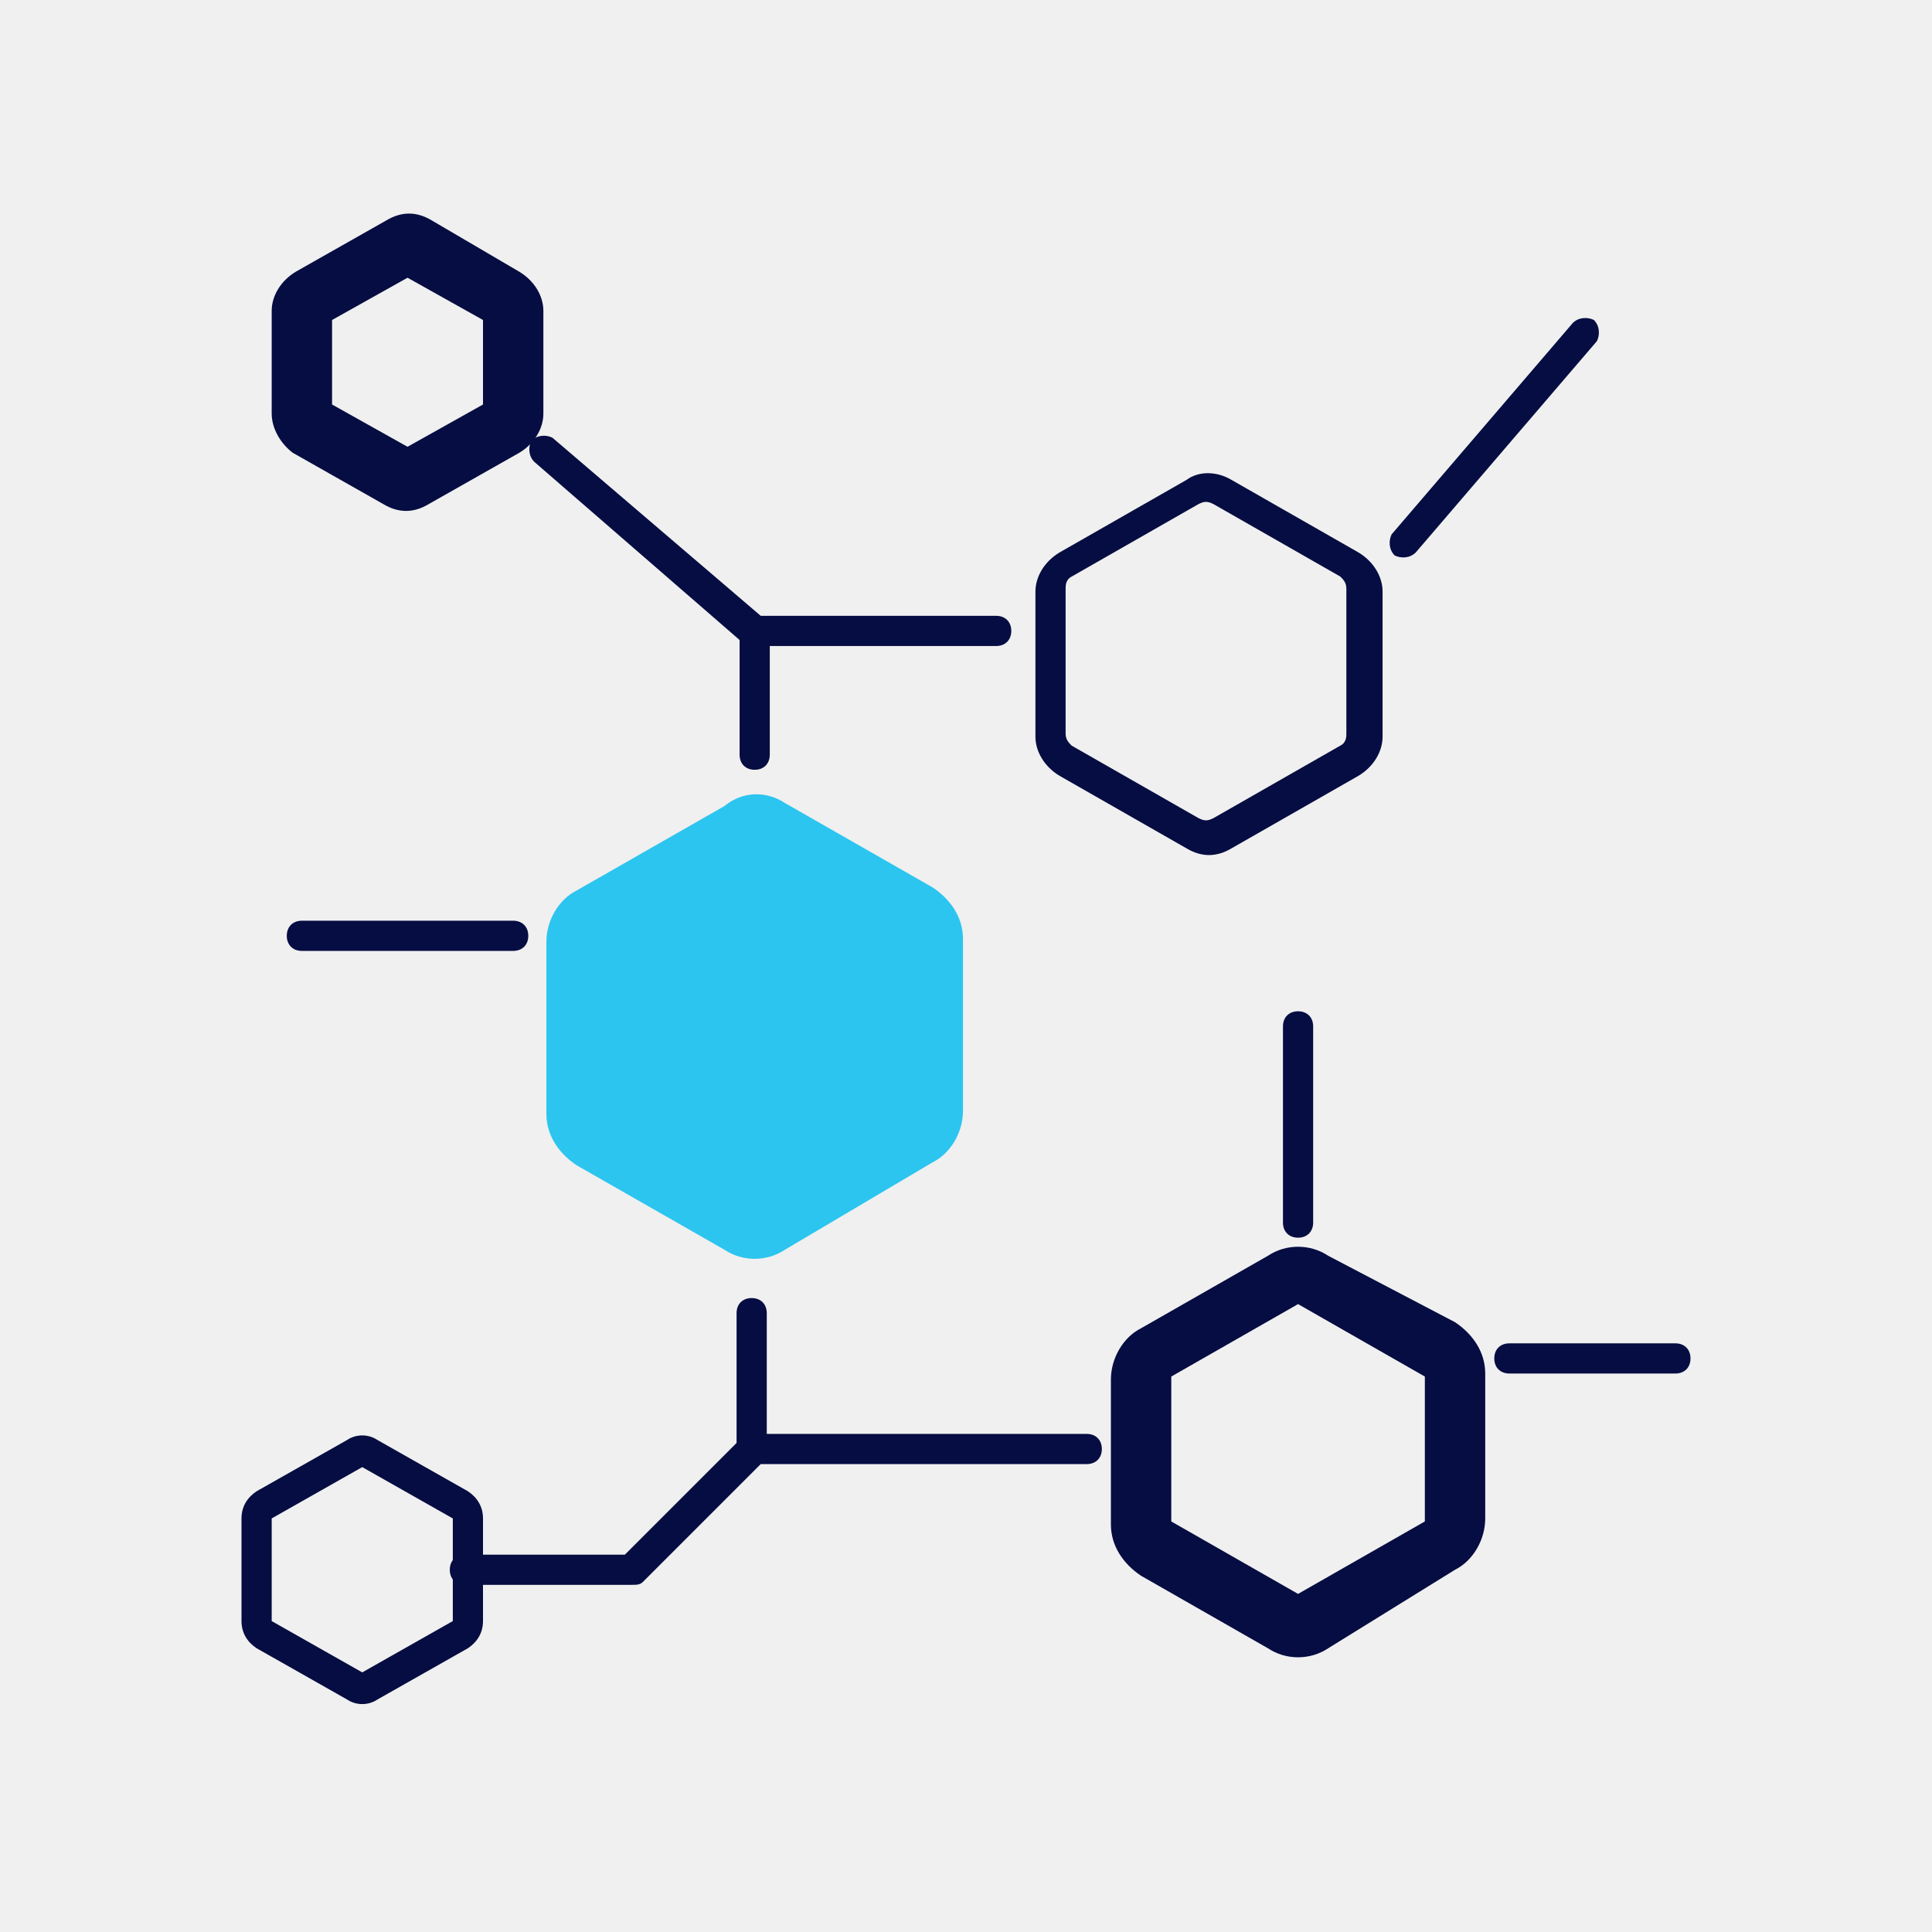
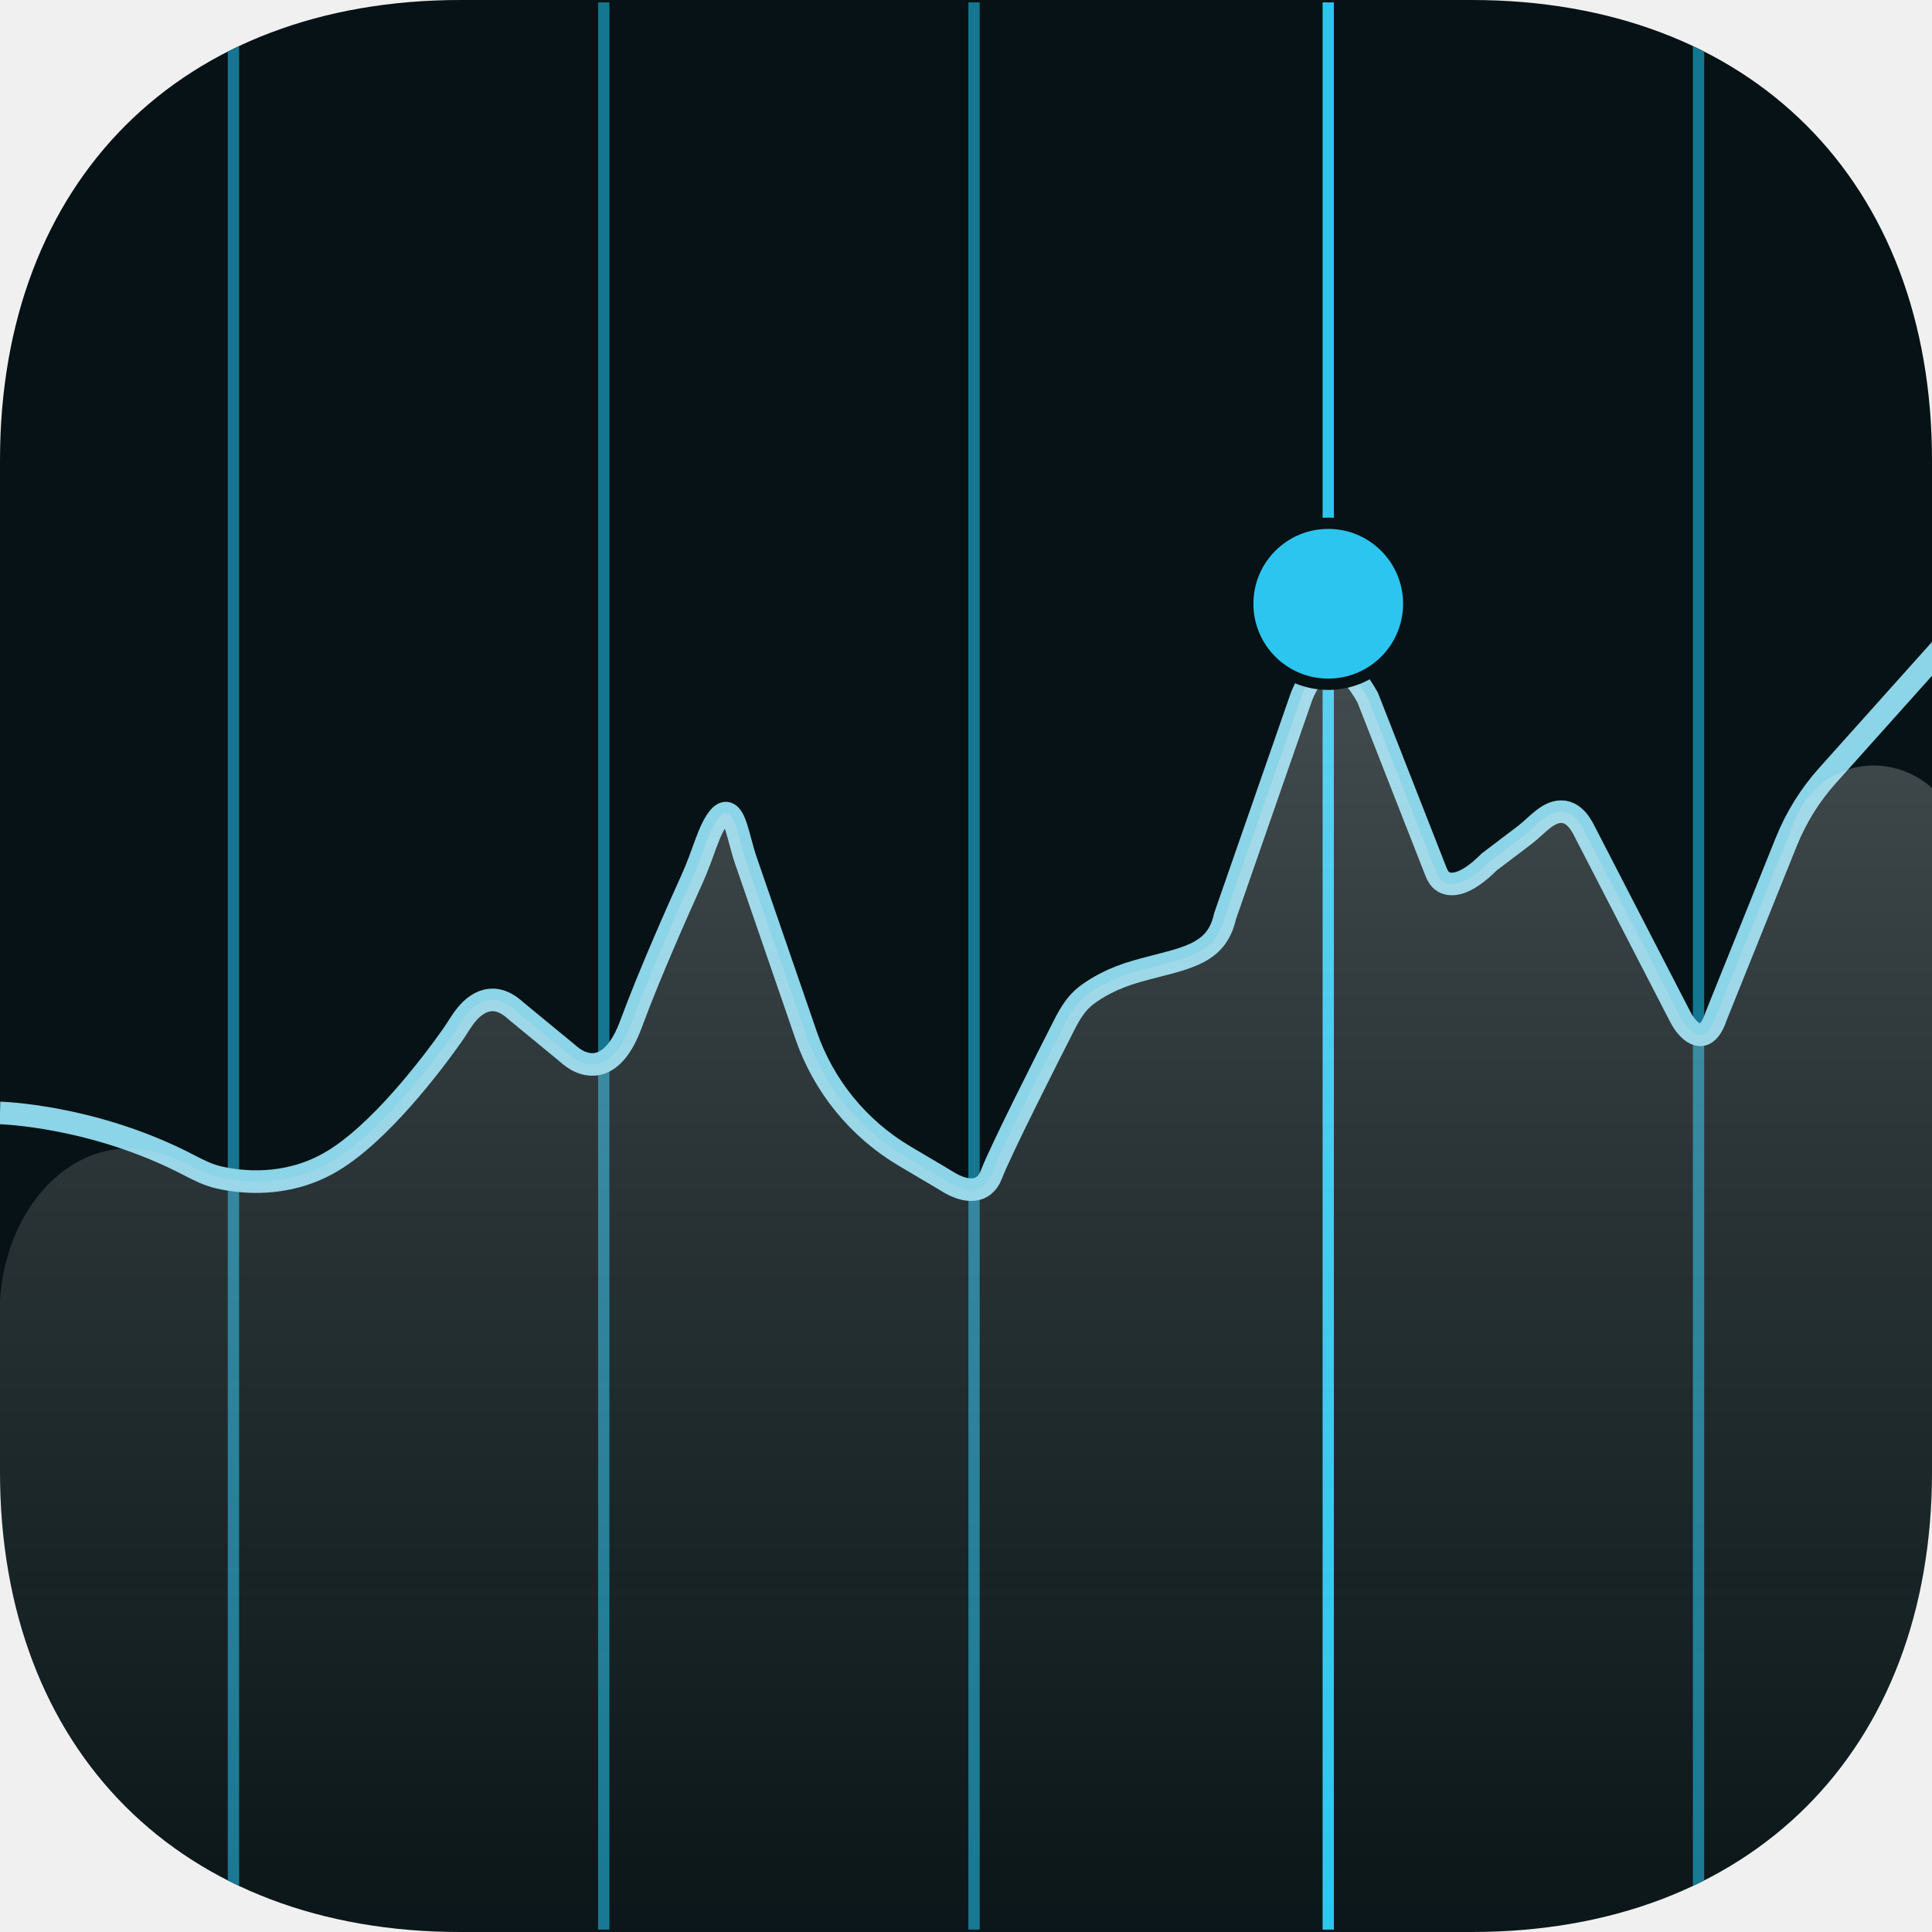
- <svg xmlns="http://www.w3.org/2000/svg" width="800px" height="800px" viewBox="0 0 1024 1024" class="icon" version="1.1" fill="#" stroke="#">
-   <g id="SVGRepo_bgCarrier" stroke-width="0" />
-   <g id="SVGRepo_tracerCarrier" stroke-linecap="round" stroke-linejoin="round" />
-   <g id="SVGRepo_iconCarrier">
-     <path d="M416 425.6l78.4 44.8c9.6 6.4 16 16 16 27.2v91.2c0 11.2-6.4 22.4-16 27.2L416 662.4c-9.6 6.4-22.4 6.4-32 0l-78.4-44.8c-9.6-6.4-16-16-16-27.2v-91.2c0-11.2 6.4-22.4 16-27.2l78.4-44.8c9.6-8 22.4-8 32-1.6z" fill="#2CC5EF" />
-     <path d="M643.2 267.2c-3.2-1.6-4.8-1.6-8 0l-67.2 38.4c-3.2 1.6-3.2 4.8-3.2 6.4v76.8c0 3.2 1.6 4.8 3.2 6.4l67.2 38.4c3.2 1.6 4.8 1.6 8 0l67.2-38.4c3.2-1.6 3.2-4.8 3.2-6.4v-76.8c0-3.2-1.6-4.8-3.2-6.4l-67.2-38.4z m9.6-12.8l67.2 38.4c8 4.8 12.8 12.8 12.8 20.8v76.8c0 8-4.8 16-12.8 20.8l-67.2 38.4c-8 4.8-16 4.8-24 0l-67.2-38.4c-8-4.8-12.8-12.8-12.8-20.8v-76.8c0-8 4.8-16 12.8-20.8l67.2-38.4c6.4-4.8 16-4.8 24 0zM688 691.2l-67.2 38.4v76.8l67.2 38.4 67.2-38.4v-76.8L688 691.2z m83.2 9.6c9.6 6.4 16 16 16 27.2v76.8c0 11.2-6.4 22.4-16 27.2L704 873.6c-9.6 6.4-22.4 6.4-32 0l-67.2-38.4c-9.6-6.4-16-16-16-27.2v-76.8c0-11.2 6.4-22.4 16-27.2l67.2-38.4c9.6-6.4 22.4-6.4 32 0l67.2 35.2zM176 169.6v44.8l40 22.4 40-22.4v-44.8l-40-22.4-40 22.4zM275.2 144c8 4.8 12.8 12.8 12.8 20.8v54.4c0 8-4.8 16-12.8 20.8l-48 27.2c-8 4.8-16 4.8-24 0l-48-27.2c-6.4-4.8-11.2-12.8-11.2-20.8v-54.4c0-8 4.8-16 12.8-20.8l48-27.2c8-4.8 16-4.8 24 0L275.2 144zM192 777.6l-48 27.2v54.4l48 27.2 48-27.2v-54.4l-48-27.2z m8-14.4l48 27.2c4.8 3.2 8 8 8 14.4v54.4c0 6.4-3.2 11.2-8 14.4l-48 27.2c-4.8 3.2-11.2 3.2-16 0l-48-27.2c-4.8-3.2-8-8-8-14.4v-54.4c0-6.4 3.2-11.2 8-14.4l48-27.2c4.8-3.2 11.2-3.2 16 0z" fill="#050D42" />
-     <path d="M403.2 776l-62.4 62.4c-1.6 1.6-3.2 1.6-6.4 1.6h-88c-4.8 0-8-3.2-8-8s3.2-8 8-8h84.8l59.2-59.2v-68.8c0-4.8 3.2-8 8-8s8 3.2 8 8v64H576c4.8 0 8 3.2 8 8s-3.2 8-8 8H403.2z m-11.2-436.8l-108.8-94.4c-3.2-3.2-3.2-8-1.6-11.2 3.2-3.2 8-3.2 11.2-1.6l110.4 94.4H528c4.8 0 8 3.2 8 8s-3.2 8-8 8h-120V400c0 4.8-3.2 8-8 8s-8-3.2-8-8v-60.8zM800 728c-4.8 0-8-3.2-8-8s3.2-8 8-8h88c4.8 0 8 3.2 8 8s-3.2 8-8 8H800z m-49.6-435.2c-3.2 3.2-8 3.2-11.2 1.6-3.2-3.2-3.2-8-1.6-11.2l96-112c3.2-3.2 8-3.2 11.2-1.6 3.2 3.2 3.2 8 1.6 11.2l-96 112zM160 504c-4.8 0-8-3.2-8-8s3.2-8 8-8h112c4.8 0 8 3.2 8 8s-3.2 8-8 8h-112z m536 144c0 4.8-3.2 8-8 8s-8-3.2-8-8V544c0-4.8 3.2-8 8-8s8 3.2 8 8v104z" fill="#050D42" />
+ <svg xmlns="http://www.w3.org/2000/svg" width="171" height="171" viewBox="0 0 171 171" fill="none">
+   <path fill-rule="evenodd" clip-rule="evenodd" d="M130.254 0C154.969 0 171 16.031 171 40.746V130.254C171 154.969 154.969 171 130.254 171H40.746C16.031 171 0 154.969 0 130.254V40.746C0 16.031 16.031 0 40.746 0H130.254Z" fill="#061215" />
+   <mask id="mask0_65_40" style="mask-type:alpha" maskUnits="userSpaceOnUse" x="0" y="0" width="171" height="171">
+     <path fill-rule="evenodd" clip-rule="evenodd" d="M130.254 0C154.969 0 171 16.031 171 40.746V130.254C171 154.969 154.969 171 130.254 171H40.746C16.031 171 0 154.969 0 130.254V40.746C0 16.031 16.031 0 40.746 0H130.254Z" fill="white" />
+   </mask>
+   <g mask="url(#mask0_65_40)">
+     <path d="M53.438 0.713V170.288" stroke="#147691" stroke-linecap="square" />
+     <path d="M20.662 0.713V170.288" stroke="#147691" stroke-linecap="square" />
+     <path d="M117.562 0.713V170.288" stroke="#2CC5EF" stroke-linecap="square" />
+     <path d="M150.337 0.713V170.288" stroke="#147691" stroke-linecap="square" />
+     <path d="M86.212 0.713V170.288" stroke="#147691" stroke-linecap="square" />
+     <path d="M0 98.506C0 98.506 8.264 98.711 16.73 103.126C17.57 103.564 18.42 103.994 19.343 104.206C21.338 104.665 25.237 105.108 29.084 102.962C33.512 100.494 38.33 94.046 40.041 91.625C40.481 91.004 40.841 90.329 41.333 89.749C42.151 88.783 43.692 87.654 45.643 89.45L49.882 92.938C50.255 93.245 50.61 93.58 51.031 93.818C52.068 94.404 54.26 94.958 55.861 90.612C57.466 86.26 60.043 80.467 61.276 77.747C61.741 76.722 62.109 75.661 62.496 74.604C63.149 72.82 64.29 70.519 65.148 73.172C65.465 74.15 65.674 75.165 66.009 76.137L71.349 91.633C72.896 96.121 75.989 99.913 80.075 102.33L83.29 104.232C83.688 104.468 84.073 104.725 84.491 104.921C85.388 105.342 87.043 105.799 87.759 103.928C88.55 101.858 92.548 93.952 94.221 90.667C94.712 89.703 95.279 88.768 96.138 88.111C97.032 87.428 98.475 86.571 100.611 85.966C104.713 84.805 107.656 84.651 108.43 81.088L115.157 61.759C115.163 61.742 115.168 61.727 115.174 61.711C115.324 61.295 117.537 55.458 121.049 61.734L126.966 76.823C127.15 77.292 127.331 77.808 127.771 78.055C128.395 78.406 129.634 78.464 131.81 76.289L134.967 73.895C136.06 73.067 137.076 71.664 138.433 71.859C139.039 71.946 139.716 72.425 140.327 73.734L148.631 89.831C148.784 90.128 148.94 90.425 149.145 90.689C149.711 91.418 151.002 92.618 151.906 89.905L158.101 74.513C158.968 72.357 160.205 70.369 161.755 68.638L173.451 55.575" stroke="#8CD4E8" stroke-width="2" />
+     <path fill-rule="evenodd" clip-rule="evenodd" d="M-0.03 116.182C-0.014 106.487 7.588 98.519 16.248 102.879C16.979 103.247 18.361 103.967 19.156 104.162C21.087 104.634 25.113 105.177 29.084 102.962C33.512 100.494 38.33 94.046 40.041 91.625C40.48 91.004 40.841 90.329 41.333 89.749C42.151 88.783 43.692 87.654 45.643 89.45L49.882 92.938C50.255 93.245 50.61 93.58 51.031 93.818C52.068 94.404 54.26 94.958 55.861 90.612C57.466 86.259 60.043 80.467 61.276 77.746C61.741 76.722 62.109 75.661 62.496 74.604C63.149 72.82 64.29 70.519 65.148 73.172C65.465 74.15 65.674 75.165 66.009 76.137L71.349 91.633C72.896 96.121 75.989 99.913 80.075 102.33L83.29 104.232C83.688 104.468 84.073 104.725 84.491 104.921C85.388 105.342 87.043 105.799 87.759 103.928C88.55 101.858 92.548 93.952 94.221 90.667C94.712 89.703 95.279 88.768 96.138 88.111C97.032 87.428 98.475 86.571 100.611 85.966C104.713 84.805 107.656 84.651 108.43 81.088L115.157 61.759C115.163 61.742 115.168 61.727 115.174 61.711C115.324 61.295 117.537 55.458 121.049 61.734L126.966 76.823C127.15 77.292 127.331 77.808 127.771 78.055C128.395 78.406 129.634 78.464 131.81 76.289L134.967 73.895C136.06 73.067 137.076 71.664 138.433 71.859C139.039 71.946 139.716 72.425 140.327 73.734L148.631 89.831C148.784 90.128 148.94 90.425 149.145 90.689C149.711 91.418 151.002 92.618 151.906 89.905L158.919 72.48C159.245 71.669 159.71 70.922 160.293 70.271C164.901 65.124 173.428 68.392 173.415 75.301L173.27 155.666C173.25 166.7 164.297 175.634 153.263 175.63L19.895 175.579C8.839 175.575 -0.116 166.601 -0.097 155.545L-0.03 116.182Z" fill="url(#paint0_linear_65_40)" />
+     <path d="M117.562 60.563C121.497 60.563 124.687 57.373 124.687 53.438C124.687 49.503 121.497 46.313 117.562 46.313C113.627 46.313 110.437 49.503 110.437 53.438C110.437 57.373 113.627 60.563 117.562 60.563Z" fill="#2CC5EF" stroke="#061215" />
  </g>
+   <defs>
+     <linearGradient id="paint0_linear_65_40" x1="-0.132" y1="55.575" x2="-0.132" y2="175.637" gradientUnits="userSpaceOnUse">
+       <stop stop-color="#EEEEEE" stop-opacity="0.265" />
+       <stop offset="1" stop-color="#D8D8D8" stop-opacity="0.01" />
+     </linearGradient>
+   </defs>
</svg>
